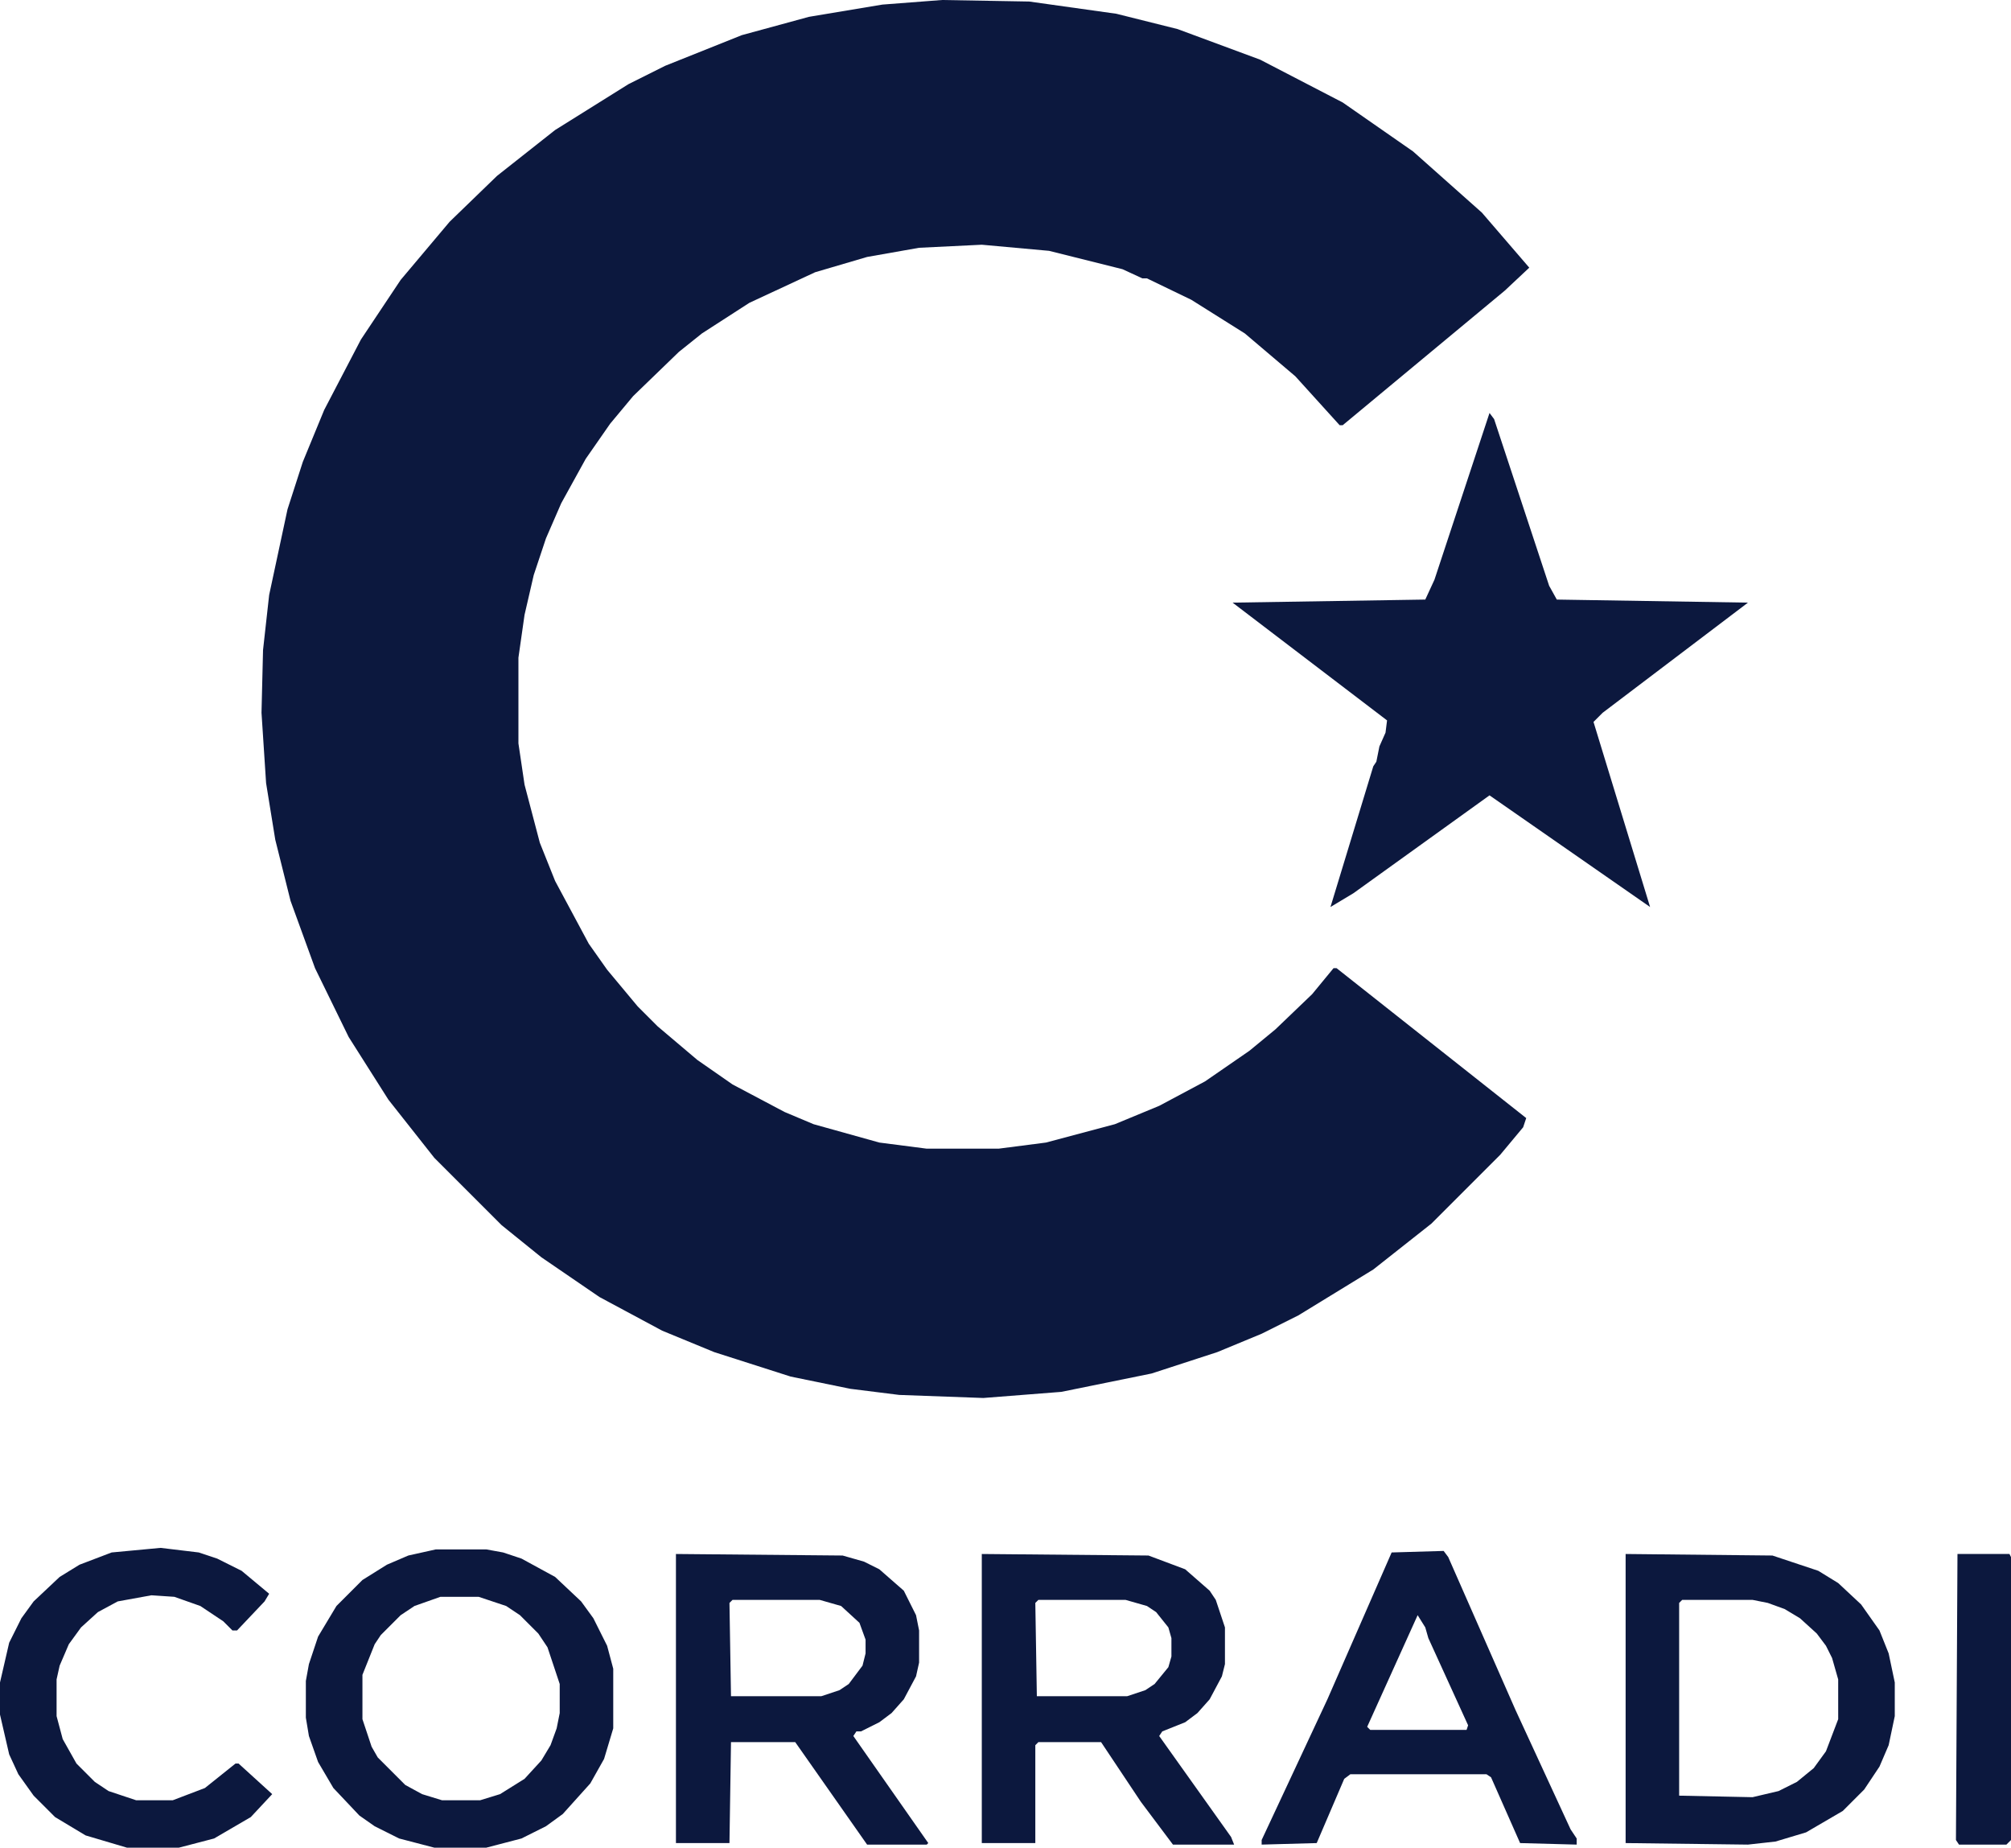
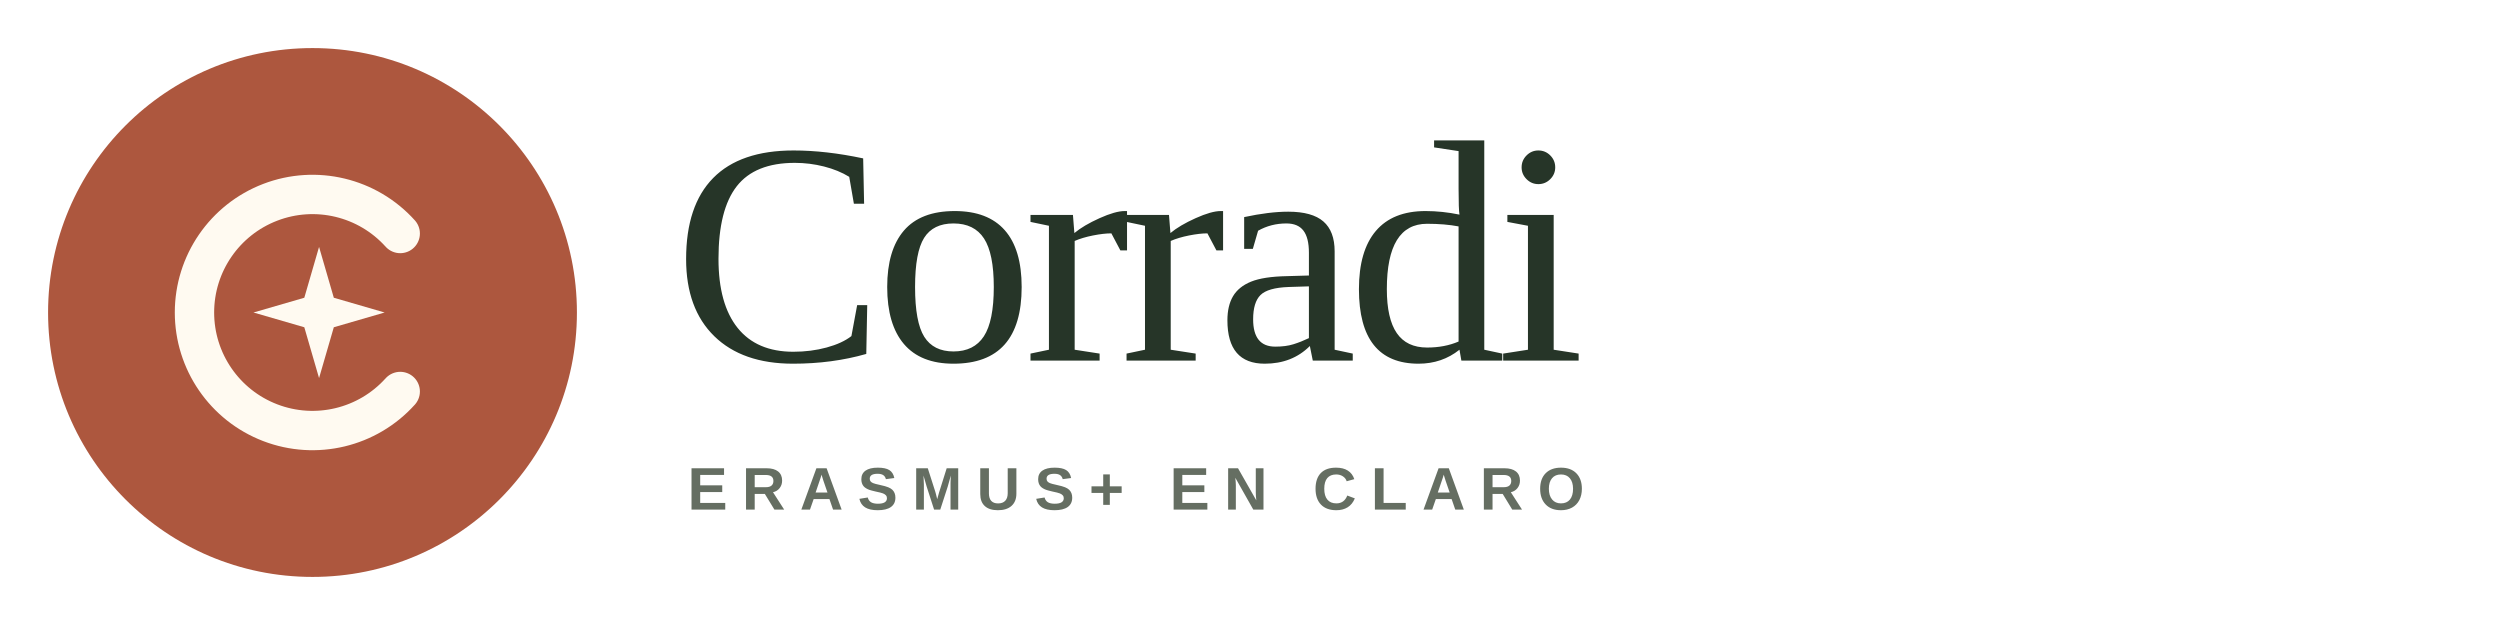
- <svg xmlns="http://www.w3.org/2000/svg" viewBox="0 0 657.5 604">
-   <path fill="#0c183e" fill-rule="evenodd" d="M640 508 639.5 601.5 640.5 603 656 603 657.5 601.5 657.5 509 657 508ZM531.5 508 531.5 602.5 571.5 603 580.5 602 590.5 599 602.5 592 609.5 585 614.5 577.5 617.5 570.5 619.5 561 619.5 550 617.5 540.5 614.5 533 608.5 524.5 601 517.5 594.5 513.5 579.5 508.5ZM550 523 573 523 578 524 583.5 526 588.5 529 594 534 597 538 599 542 601 549 601 562 597 572.5 593 578 587.5 582.5 581.5 585.5 573 587.5 549 587 549 524ZM321 508 321 602.5 338.5 602.5 338.5 570.5 339.5 569.5 360 569.5 373 589 383.5 603 403.5 603 402.5 600.5 379 567.5 380 566 387.5 563 391.5 560 395.5 555.5 399.5 548 400.5 544 400.5 532 397.5 523 395.5 520 387.5 513 375.5 508.5ZM338.5 524 339.5 523 368 523 375 525 378 527 382 532 383 535.5 383 541.5 382 545 377.5 550.5 374.5 552.5 368.5 554.5 339 554.5ZM221 508 221 602.5 238.5 602.5 239 569.5 260 569.5 283.5 603 303 603 303.5 602.5 279 567.5 280 566 281.5 566 287.5 563 291.5 560 295.5 555.5 299.5 548 300.5 543.5 300.5 533 299.5 528 295.5 520 287.5 513 282.5 510.5 275.5 508.5ZM238.5 524 239.5 523 268 523 275 525 281 530.5 283 536 283 540.5 282 544.5 277.5 550.5 274.5 552.5 268.5 554.5 239 554.5ZM455 507.5 434 555.5 412.5 601.5 412.5 603 430.5 602.5 439.5 581.5 441.5 580 486 580 487.5 581 497 602.5 515.5 603 515.5 601 513.5 598 495.5 559 473.5 509 472 507ZM463.5 528 466 532 467 535.5 480 564 479.5 565.5 448 565.5 447 564.5ZM142.5 506.5 133.5 508.5 126.5 511.5 118.5 516.5 110 525 104 535 101 544 100 549.5 100 561.5 101 567.5 104 576 109 584.5 117.5 593.5 122.5 597 130.5 601 142 604 159 604 170.5 601 178.5 597 184 593 193 583 197.5 575 200.5 565 200.5 545.5 198.5 538 194 529 190 523.5 181.5 515.5 170.5 509.5 164.5 507.5 159 506.5ZM144 522 156.5 522 165.5 525 170 528 176 534 179 538.5 183 550.5 183 560 182 565 180 570.5 177 575.5 171.5 581.5 163.5 586.5 157 588.5 144.5 588.5 138 586.5 132.5 583.5 123.5 574.5 121.5 571 118.5 562 118.5 547.5 122.5 537.5 124.5 534.5 131 528 135.5 525ZM36.5 507.5 26 511.5 19.5 515.5 11 523.5 7 529 3 537 0 550 0 560.5 3 573.5 6 580 11 587 18 594 28 600 41.5 604 58.5 604 70 601 82 594 89 586.5 78 576.5 77 576.5 67 584.5 56.5 588.5 44.5 588.5 35.5 585.5 31 582.5 25 576.5 20.5 568.5 18.5 561 18.5 549 19.5 544.5 22.5 537.5 26.5 532 32 527 38.5 523.5 49.5 521.5 57 522 65.5 525 73 530 76 533 77.5 533 86.5 523.5 88 521 79 513.5 71 509.5 65 507.5 52.5 506ZM487 135 469 189.5 466 196 403 197 453.5 235.5 453 239.5 451 244 450 249 449 250.5 435 296.5 442.5 292 487 260 539.5 296.5 521 236 524 233 571.5 197 509 196 506.5 191.5 488.5 137ZM308 0 288.5 1.5 264.5 5.5 242.5 11.5 217.5 21.5 205.5 27.5 181.5 42.5 162.5 57.5 147 72.5 131 91.5 118 111 106 134 99 151 94 166.5 88 194.5 86 212.5 85.5 233 87 256 90 274.5 95 294.5 103 316.5 114 339 127 359.5 142 378.5 164 400.5 177 411 196 424 216.5 435 233.5 442 258.5 450 278 454 294 456 321.5 457 347 455 376.5 449 398 442 412.5 436 424.5 430 449 415 468 400 490.5 377.5 498 368.5 499 365.5 437 316.5 436 316.5 429 325 417 336.5 408.5 343.5 394 353.5 379 361.5 364.5 367.5 342 373.5 326.5 375.5 303 375.5 287.5 373.5 266 367.5 256.5 363.5 239.5 354.5 228 346.5 215 335.5 208.5 329 198.5 317 192.5 308.5 181.5 288 176.5 275.5 171.5 256.5 169.5 243 169.5 215 171.5 201 174.5 188 178.5 176 183.5 164.5 191.5 150 199.5 138.5 207 129.5 222 115 229.5 109 245 99 266.5 89 283.5 84 300.5 81 321 80 343 82 367 88 373.5 91 375 91 389.5 98 407 109 423.5 123 438 139 439 139 492 95 500 87.5 484.5 69.5 462 49.5 439 33.5 412 19.5 385 9.5 365 4.5 336.5 0.5Z" />
+ <svg xmlns="http://www.w3.org/2000/svg" viewBox="0 0 1040 260" width="1040" height="260">
+   <circle cx="130" cy="130" r="110" fill="#ad573e" />
+   <g transform="translate(61.8 61.8) scale(0.682)">
+     <path d="M153.51 51.82A72 72 0 1 0 153.51 148.18" fill="none" stroke="#fffaf1" stroke-width="24" stroke-linecap="round" />
+     <path d="M104 60L113 91L144 100L113 109L104 140L95 109L64 100L95 91Z" fill="#fffaf1" />
+   </g>
+   <text x="280" y="150" font-family="Georgia, 'Times New Roman', serif" font-size="132" letter-spacing="-4" fill="#263528">Corradi</text>
+   <text x="286" y="212" font-family="Manrope, 'Helvetica Neue', Arial, sans-serif" font-weight="700" font-size="25" letter-spacing="6" fill="#656e62">ERASMUS+ EN CLARO</text>
</svg>
